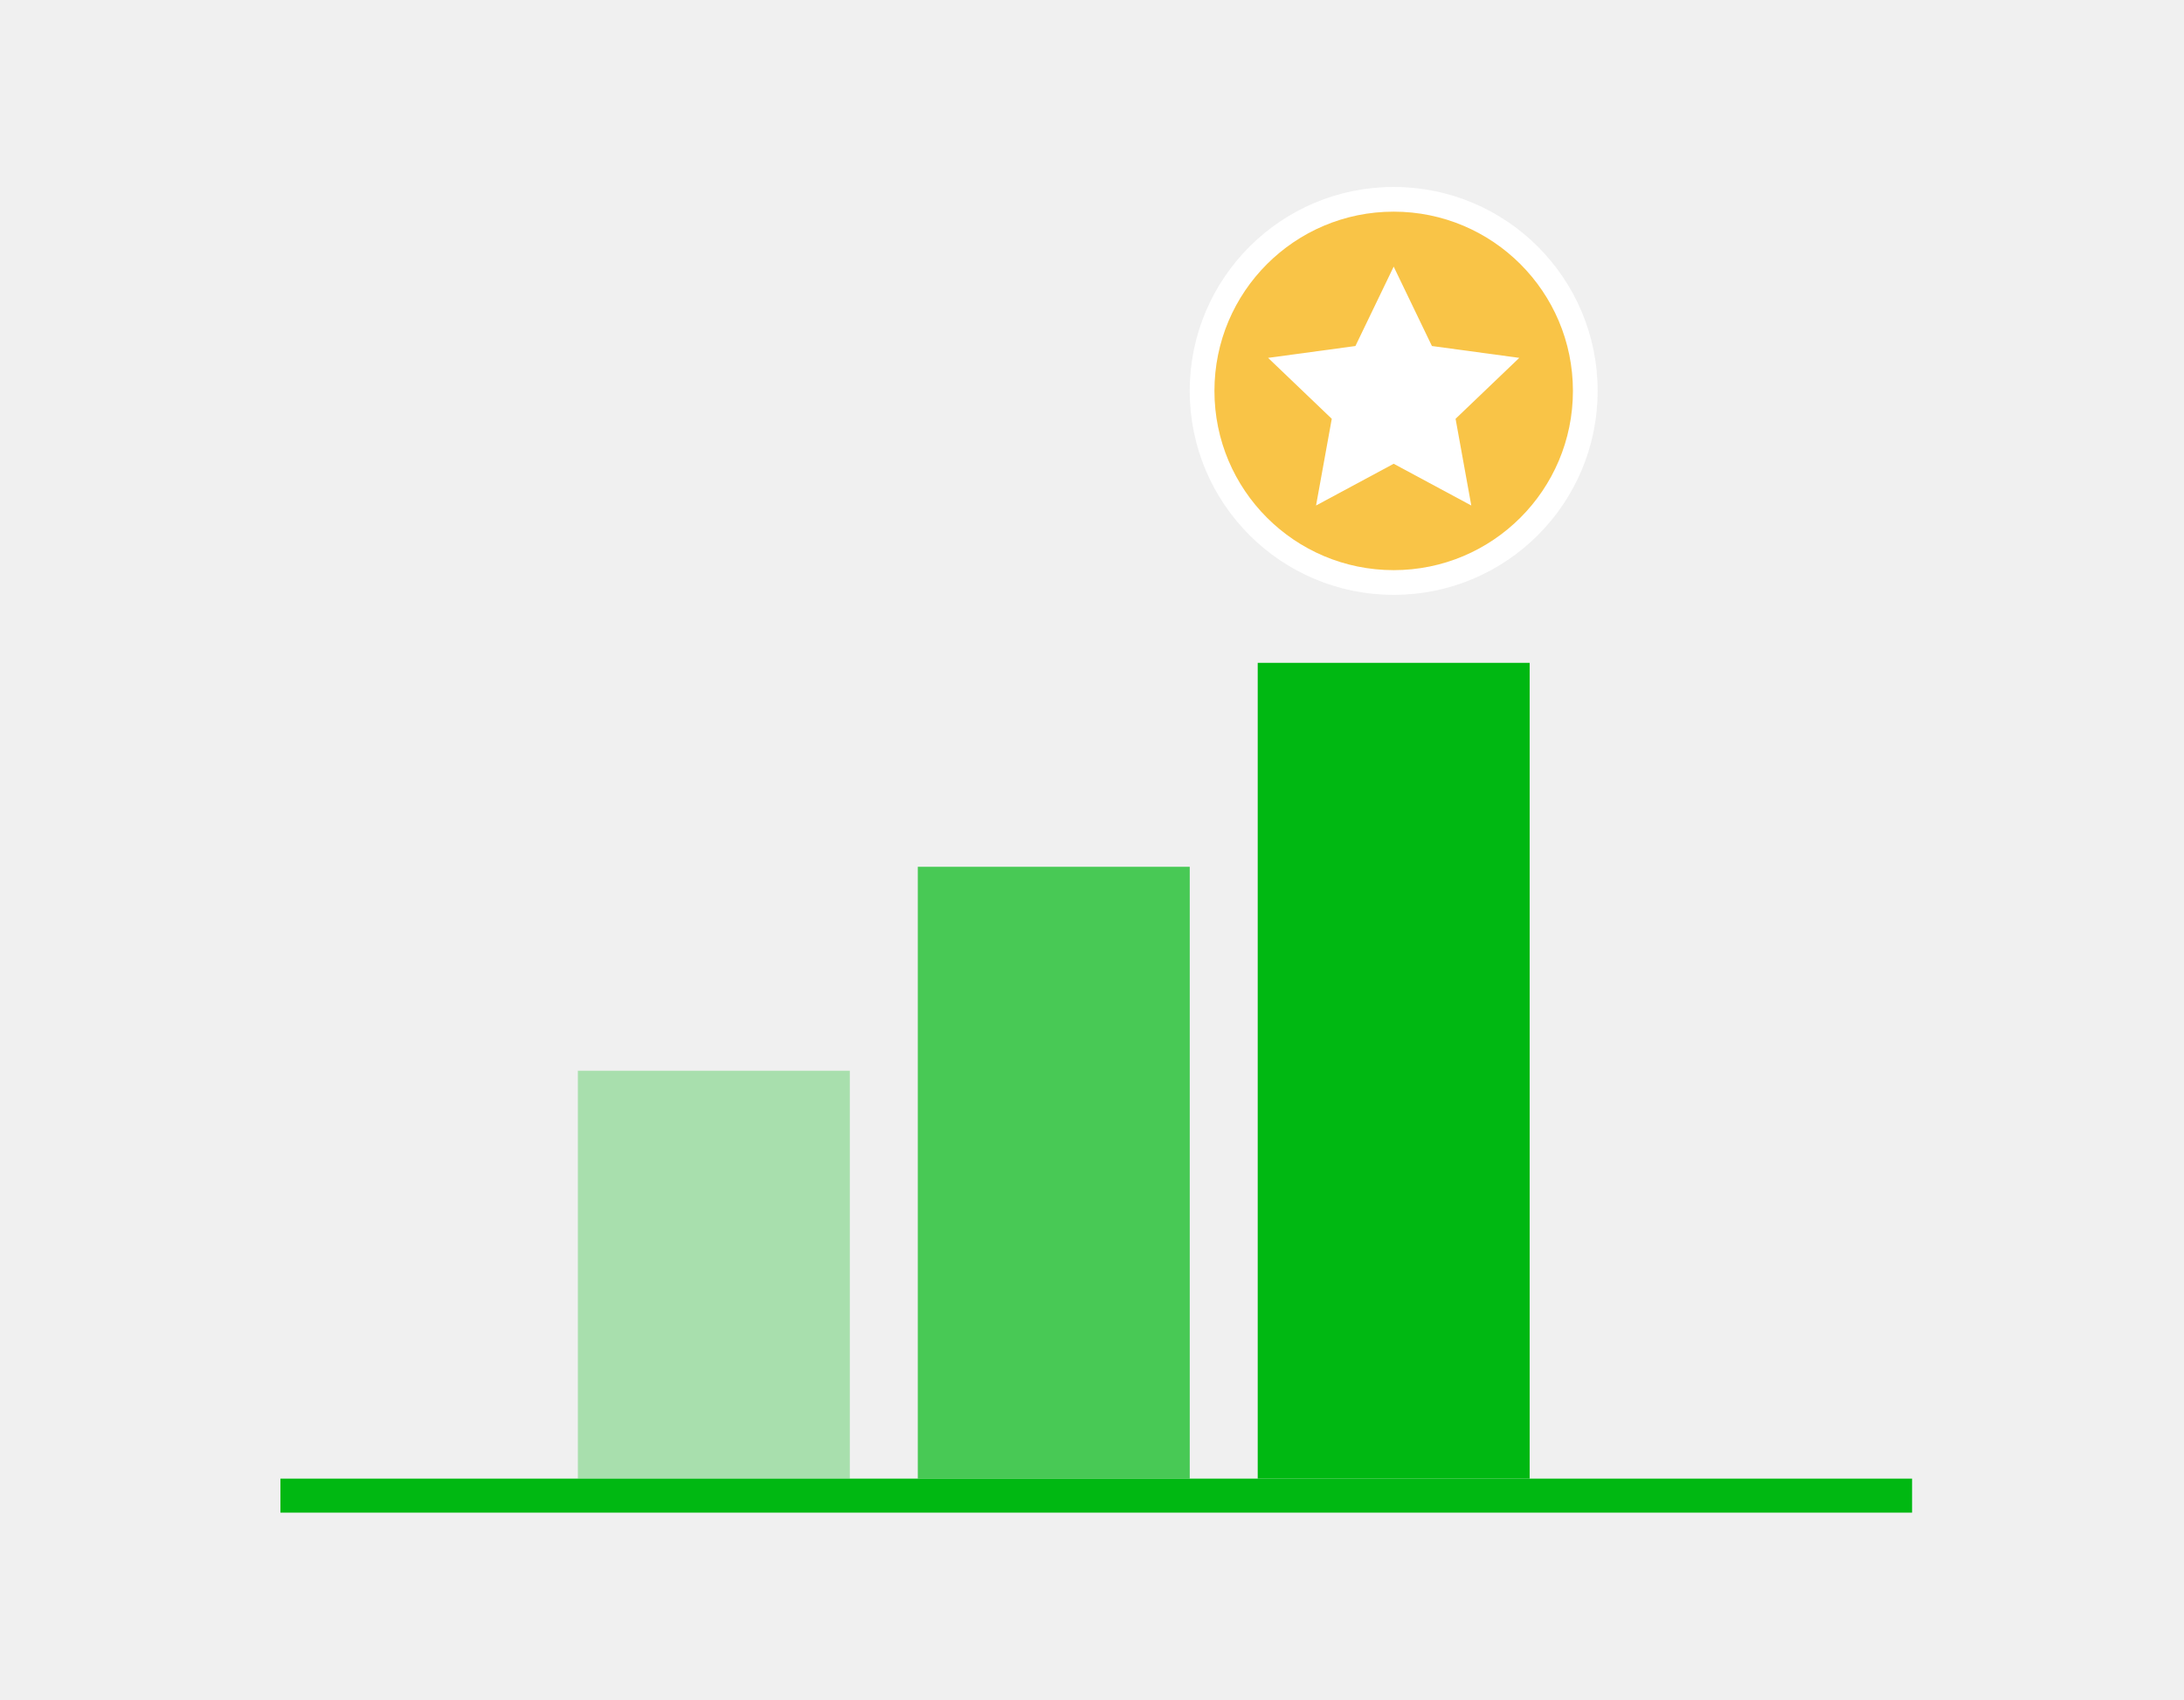
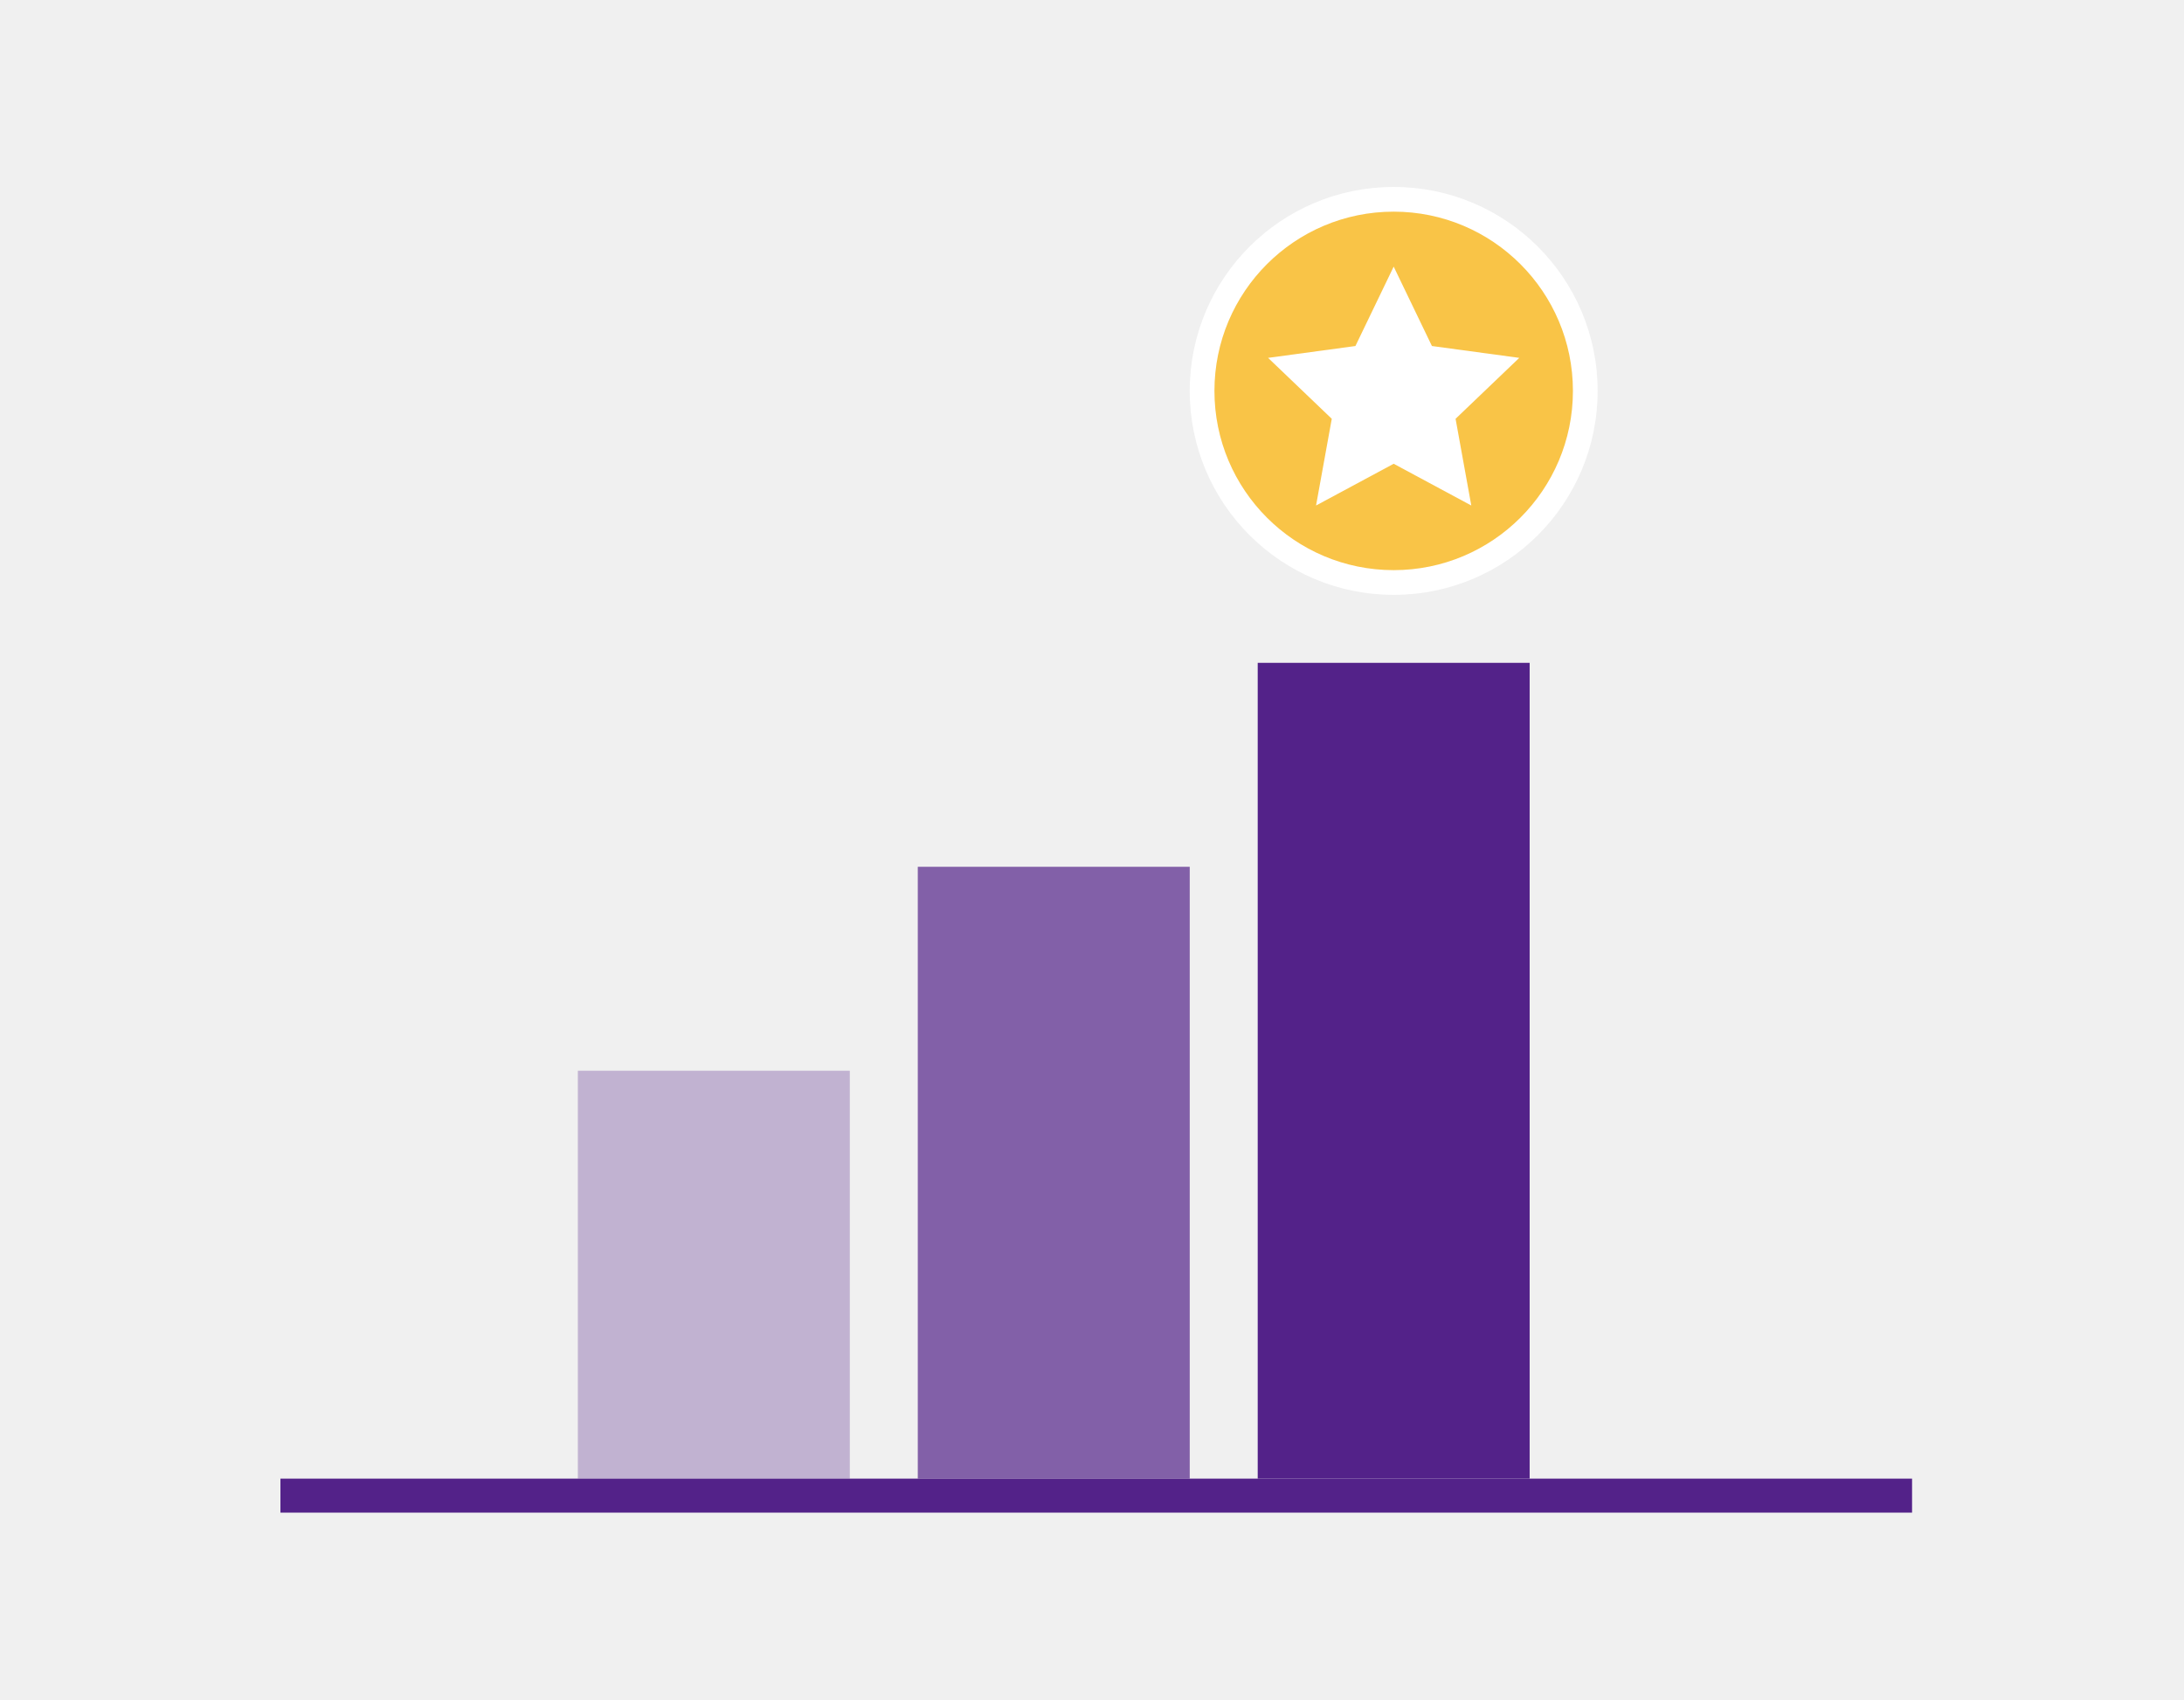
<svg xmlns="http://www.w3.org/2000/svg" width="257" height="200" viewBox="0 0 257 200" fill="none">
  <g clip-path="url(#clip0)">
-     <rect opacity="0.3" x="68" y="126" width="32" height="48" fill="#00B812" />
-     <rect opacity="0.7" x="108" y="102" width="32" height="72" fill="#00B812" />
-     <rect x="148" y="78" width="32" height="96" fill="#00B812" />
+     <rect opacity="0.3" x="68" y="126" width="32" height="48" fill="#532289" />
+     <rect opacity="0.7" x="108" y="102" width="32" height="72" fill="#532289" />
+     <rect x="148" y="78" width="32" height="96" fill="#532289" />
    <path d="M164 70C177.255 70 188 59.255 188 46C188 32.745 177.255 22 164 22C150.745 22 140 32.745 140 46C140 59.255 150.745 70 164 70Z" fill="white" />
    <path d="M164 67.092C175.649 67.092 185.092 57.649 185.092 46C185.092 34.35 175.649 24.907 164 24.907C152.351 24.907 142.908 34.35 142.908 46C142.908 57.649 152.351 67.092 164 67.092Z" fill="#F9C447" />
    <path d="M164 31.375L168.501 40.718L178.779 42.112L171.283 49.282L173.133 59.486L164 54.574L154.865 59.486L156.715 49.282L149.221 42.112L159.498 40.718L164 31.375Z" fill="white" />
-     <rect x="33" y="174" width="192" height="4" fill="#00B812" />
+     <rect x="33" y="174" width="192" height="4" fill="#532289" />
  </g>
  <defs>
    <clipPath id="clip0">
      <rect width="257" height="200" fill="white" />
    </clipPath>
  </defs>
</svg>
